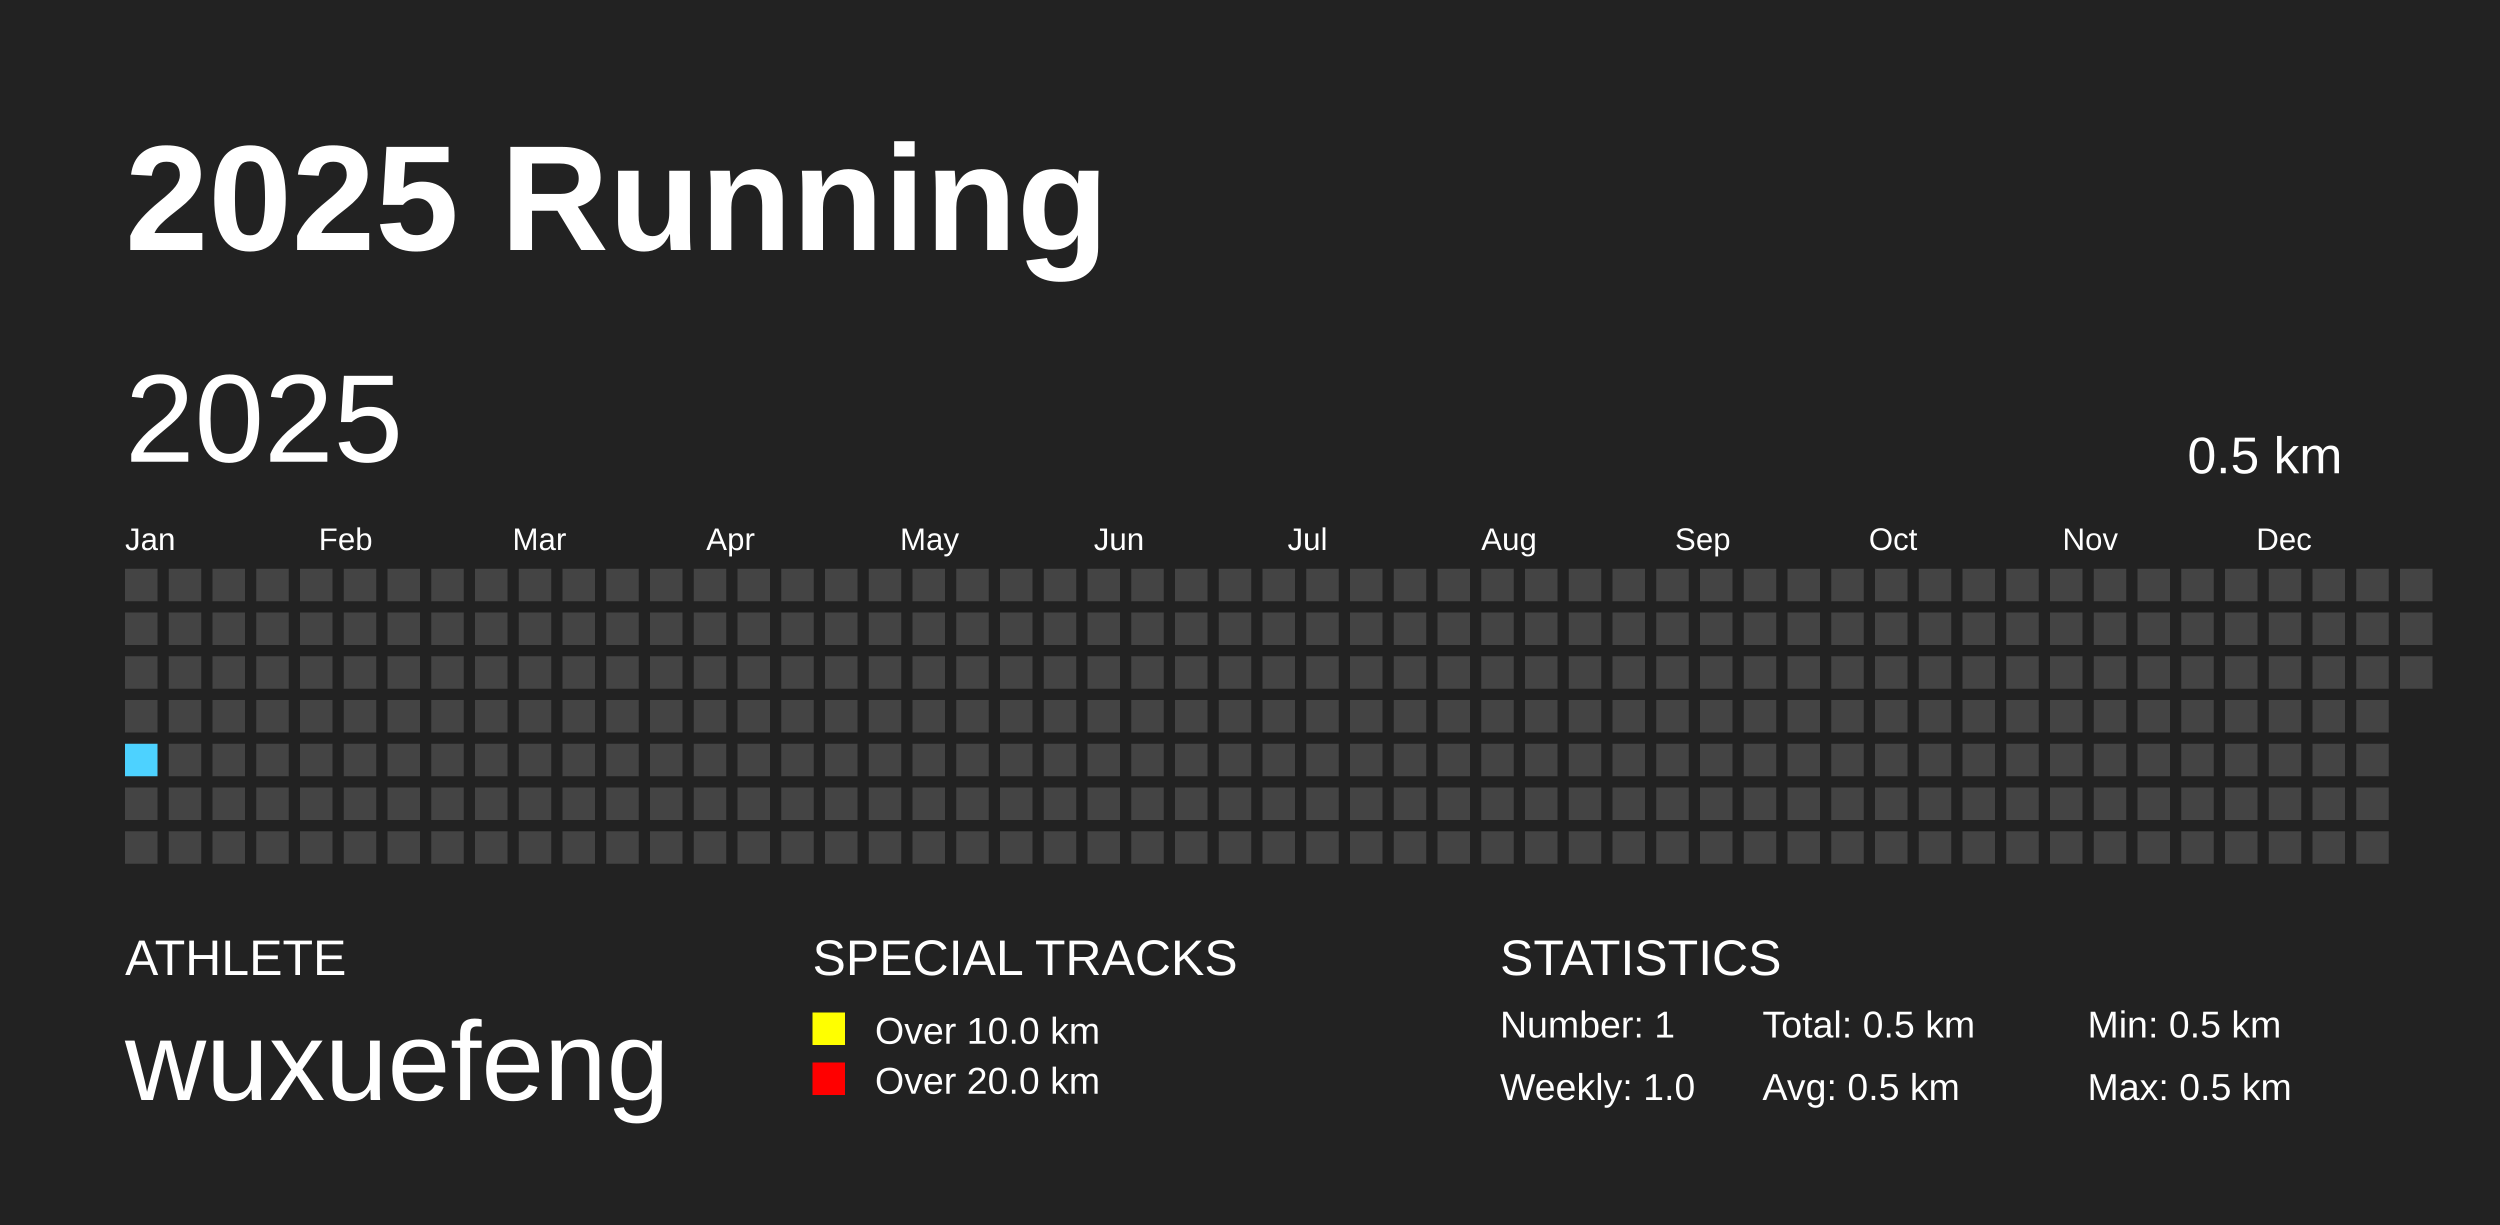
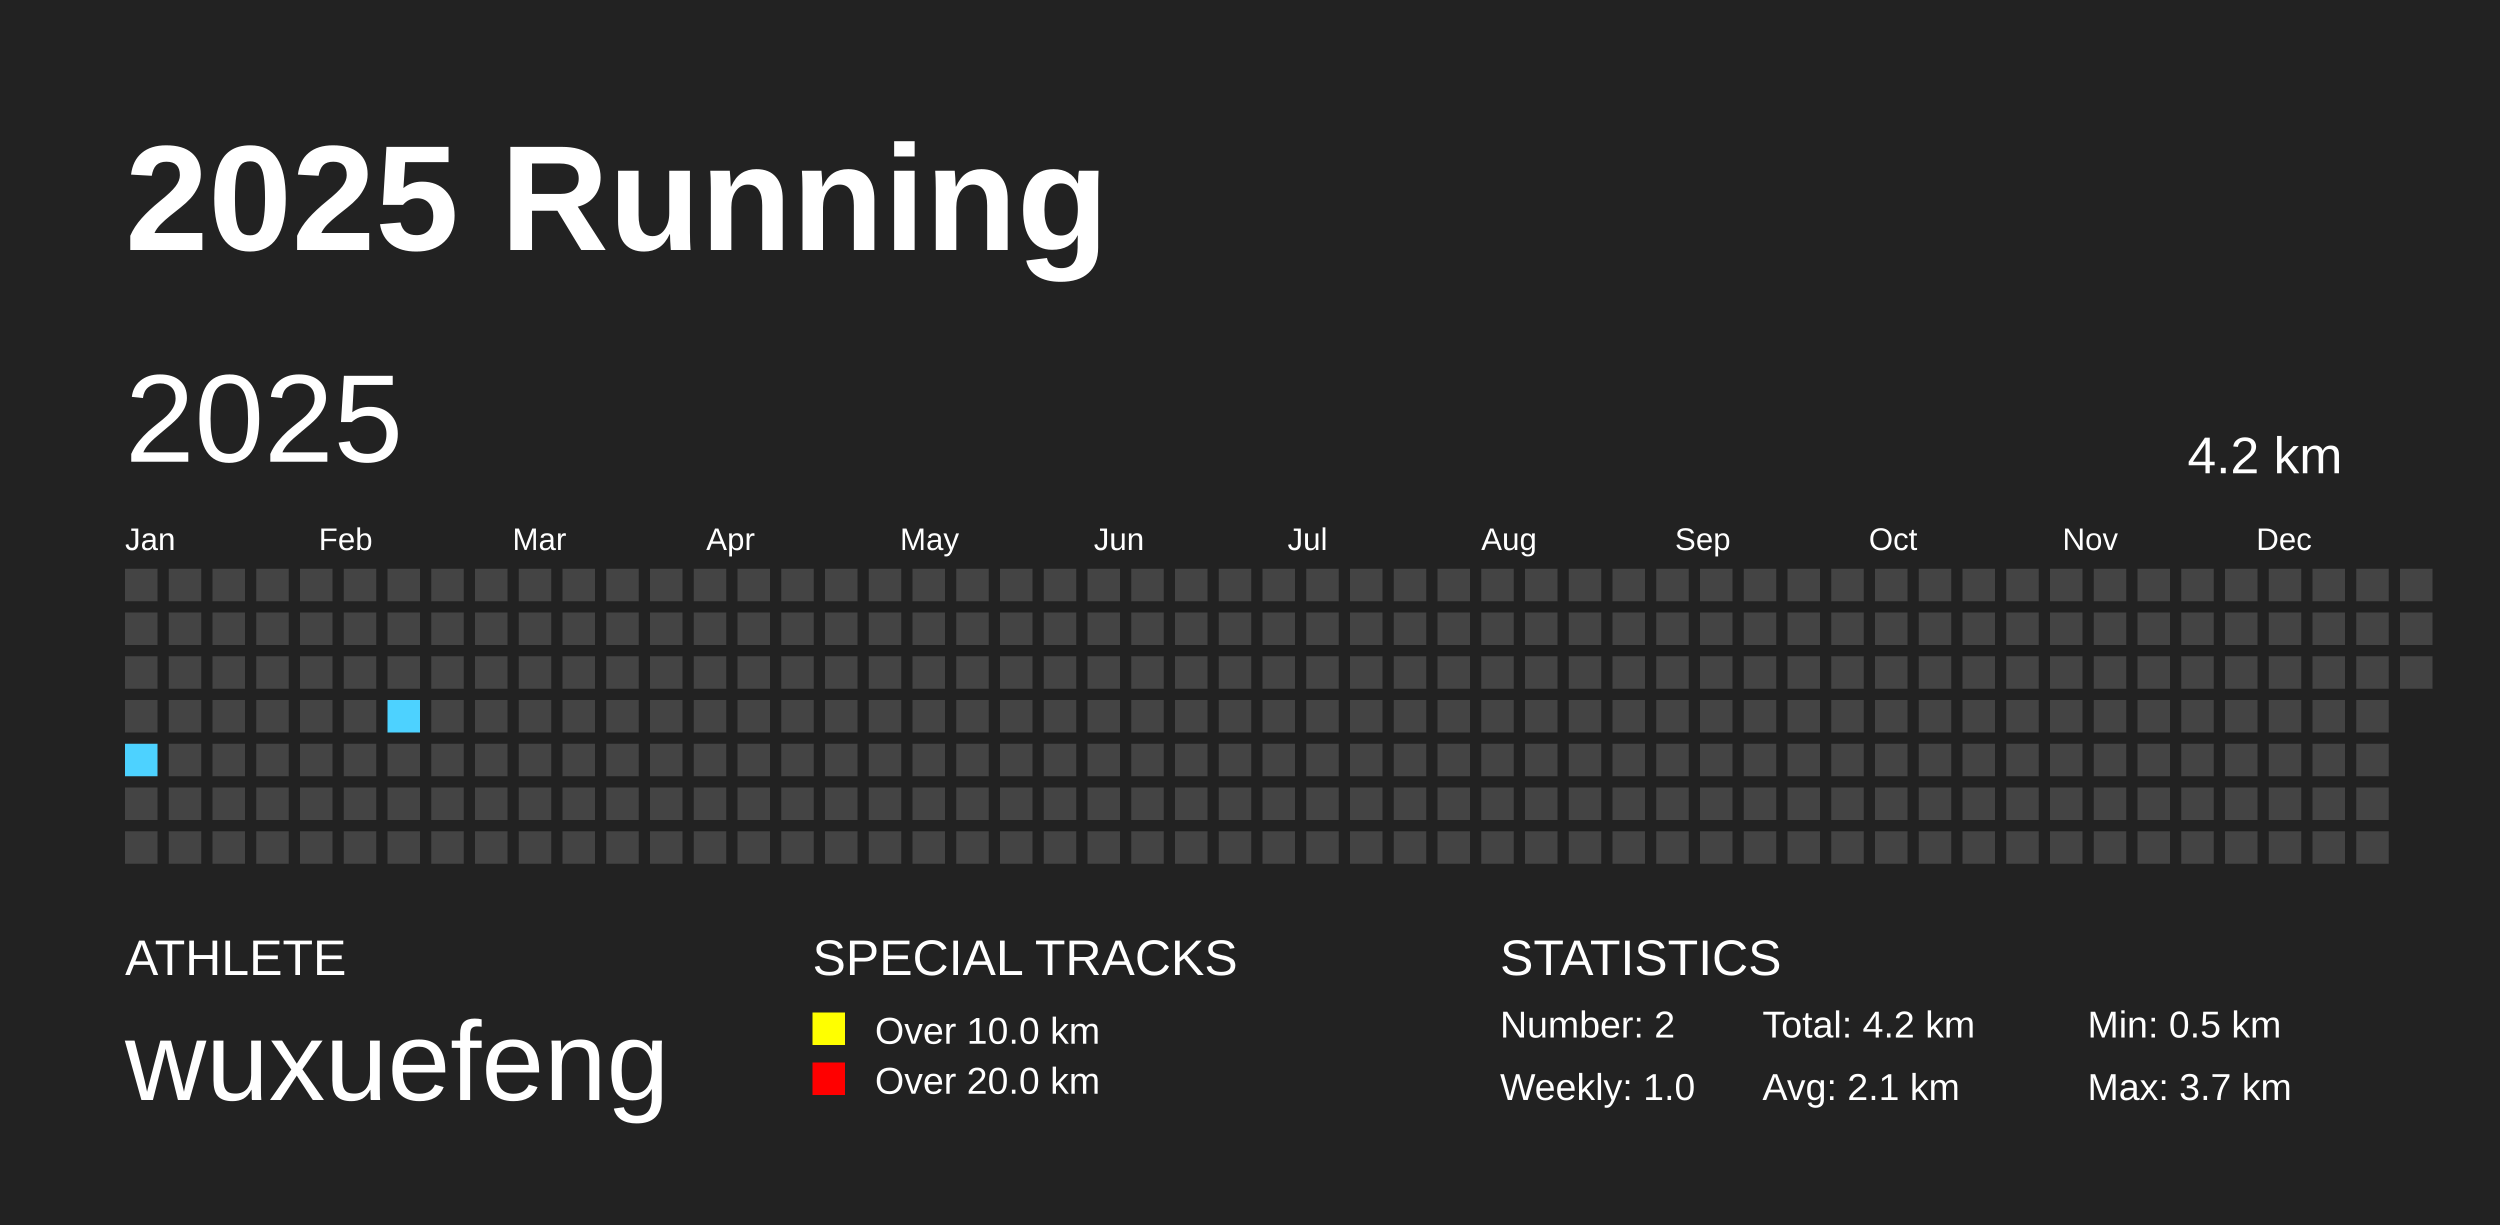
<svg xmlns="http://www.w3.org/2000/svg" baseProfile="full" height="98mm" version="1.1" viewBox="0,0,200,98" width="200mm">
  <defs />
  <rect fill="#222222" height="98" width="200" x="0" y="0" />
  <text fill="#FFFFFF" style="font-size:12px; font-family:Arial; font-weight:bold;" x="10" y="20">2025 Running</text>
  <text fill="#FFFFFF" style="font-size:4px; font-family:Arial" x="10" y="78">ATHLETE</text>
  <text fill="#FFFFFF" style="font-size:9px; font-family:Arial" x="10" y="88">wuxuefeng</text>
  <text fill="#FFFFFF" style="font-size:4px; font-family:Arial" x="65" y="78">SPECIAL TRACKS</text>
  <rect fill="yellow" height="2.6" width="2.6" x="65" y="81" />
  <text fill="#FFFFFF" style="font-size:3px; font-family:Arial" x="70" y="83.5">Over 10.0 km</text>
  <rect fill="red" height="2.6" width="2.6" x="65" y="85" />
  <text fill="#FFFFFF" style="font-size:3px; font-family:Arial" x="70" y="87.5">Over 20.0 km</text>
  <text fill="#FFFFFF" style="font-size:4px; font-family:Arial" x="120" y="78">STATISTICS</text>
-   <text fill="#FFFFFF" style="font-size:3px; font-family:Arial" x="120" y="83">Number: 1</text>
+   <text fill="#FFFFFF" style="font-size:3px; font-family:Arial" x="120" y="83">Number: 2</text>
  <text fill="#FFFFFF" style="font-size:3px; font-family:Arial" x="120" y="88">Weekly: 1.0</text>
-   <text fill="#FFFFFF" style="font-size:3px; font-family:Arial" x="141" y="83">Total: 0.5 km</text>
-   <text fill="#FFFFFF" style="font-size:3px; font-family:Arial" x="141" y="88">Avg: 0.5 km</text>
+   <text fill="#FFFFFF" style="font-size:3px; font-family:Arial" x="141" y="83">Total: 4.2 km</text>
+   <text fill="#FFFFFF" style="font-size:3px; font-family:Arial" x="141" y="88">Avg: 2.1 km</text>
  <text fill="#FFFFFF" style="font-size:3px; font-family:Arial" x="167" y="83">Min: 0.5 km</text>
-   <text fill="#FFFFFF" style="font-size:3px; font-family:Arial" x="167" y="88">Max: 0.5 km</text>
+   <text fill="#FFFFFF" style="font-size:3px; font-family:Arial" x="167" y="88">Max: 3.7 km</text>
  <text dominant-baseline="hanging" fill="#FFFFFF" style="font-size:10.0px; font-family:Arial;" x="10" y="30">2025</text>
-   <text dominant-baseline="hanging" fill="#FFFFFF" style="font-size:4.125px; font-family:Arial;" x="175" y="35">0.5 km</text>
+   <text dominant-baseline="hanging" fill="#FFFFFF" style="font-size:4.125px; font-family:Arial;" x="175" y="35">4.2 km</text>
  <text fill="#FFFFFF" style="font-size:2.5px; font-family:Arial" x="10.0" y="44">Jan</text>
  <text fill="#FFFFFF" style="font-size:2.5px; font-family:Arial" x="25.5" y="44">Feb</text>
  <text fill="#FFFFFF" style="font-size:2.5px; font-family:Arial" x="41.0" y="44">Mar</text>
  <text fill="#FFFFFF" style="font-size:2.5px; font-family:Arial" x="56.5" y="44">Apr</text>
  <text fill="#FFFFFF" style="font-size:2.5px; font-family:Arial" x="72.0" y="44">May</text>
  <text fill="#FFFFFF" style="font-size:2.5px; font-family:Arial" x="87.5" y="44">Jun</text>
  <text fill="#FFFFFF" style="font-size:2.5px; font-family:Arial" x="103.0" y="44">Jul</text>
  <text fill="#FFFFFF" style="font-size:2.5px; font-family:Arial" x="118.5" y="44">Aug</text>
  <text fill="#FFFFFF" style="font-size:2.5px; font-family:Arial" x="134.0" y="44">Sep</text>
  <text fill="#FFFFFF" style="font-size:2.5px; font-family:Arial" x="149.5" y="44">Oct</text>
  <text fill="#FFFFFF" style="font-size:2.5px; font-family:Arial" x="165.0" y="44">Nov</text>
  <text fill="#FFFFFF" style="font-size:2.5px; font-family:Arial" x="180.5" y="44">Dec</text>
  <rect fill="#444444" height="2.6" width="2.6" x="10.0" y="45.5" />
  <rect fill="#444444" height="2.6" width="2.6" x="10.0" y="49.0" />
  <rect fill="#444444" height="2.6" width="2.6" x="10.0" y="52.5" />
  <rect fill="#444444" height="2.6" width="2.6" x="10.0" y="56.0" />
  <rect fill="#4DD2FF" height="2.6" width="2.6" x="10.0" y="59.5" />
  <rect fill="#444444" height="2.6" width="2.6" x="10.0" y="63.0" />
  <rect fill="#444444" height="2.6" width="2.6" x="10.0" y="66.5" />
  <rect fill="#444444" height="2.6" width="2.6" x="13.5" y="45.5" />
  <rect fill="#444444" height="2.6" width="2.6" x="13.5" y="49.0" />
  <rect fill="#444444" height="2.6" width="2.6" x="13.5" y="52.5" />
  <rect fill="#444444" height="2.6" width="2.6" x="13.5" y="56.0" />
  <rect fill="#444444" height="2.6" width="2.6" x="13.5" y="59.5" />
  <rect fill="#444444" height="2.6" width="2.6" x="13.5" y="63.0" />
  <rect fill="#444444" height="2.6" width="2.6" x="13.5" y="66.5" />
  <rect fill="#444444" height="2.6" width="2.6" x="17.0" y="45.5" />
  <rect fill="#444444" height="2.6" width="2.6" x="17.0" y="49.0" />
  <rect fill="#444444" height="2.6" width="2.6" x="17.0" y="52.5" />
  <rect fill="#444444" height="2.6" width="2.6" x="17.0" y="56.0" />
  <rect fill="#444444" height="2.6" width="2.6" x="17.0" y="59.5" />
  <rect fill="#444444" height="2.6" width="2.6" x="17.0" y="63.0" />
  <rect fill="#444444" height="2.6" width="2.6" x="17.0" y="66.5" />
  <rect fill="#444444" height="2.6" width="2.6" x="20.5" y="45.5" />
  <rect fill="#444444" height="2.6" width="2.6" x="20.5" y="49.0" />
  <rect fill="#444444" height="2.6" width="2.6" x="20.5" y="52.5" />
  <rect fill="#444444" height="2.6" width="2.6" x="20.5" y="56.0" />
  <rect fill="#444444" height="2.6" width="2.6" x="20.5" y="59.5" />
  <rect fill="#444444" height="2.6" width="2.6" x="20.5" y="63.0" />
  <rect fill="#444444" height="2.6" width="2.6" x="20.5" y="66.5" />
  <rect fill="#444444" height="2.6" width="2.6" x="24.0" y="45.5" />
  <rect fill="#444444" height="2.6" width="2.6" x="24.0" y="49.0" />
  <rect fill="#444444" height="2.6" width="2.6" x="24.0" y="52.5" />
  <rect fill="#444444" height="2.6" width="2.6" x="24.0" y="56.0" />
  <rect fill="#444444" height="2.6" width="2.6" x="24.0" y="59.5" />
  <rect fill="#444444" height="2.6" width="2.6" x="24.0" y="63.0" />
  <rect fill="#444444" height="2.6" width="2.6" x="24.0" y="66.5" />
  <rect fill="#444444" height="2.6" width="2.6" x="27.5" y="45.5" />
  <rect fill="#444444" height="2.6" width="2.6" x="27.5" y="49.0" />
  <rect fill="#444444" height="2.6" width="2.6" x="27.5" y="52.5" />
  <rect fill="#444444" height="2.6" width="2.6" x="27.5" y="56.0" />
  <rect fill="#444444" height="2.6" width="2.6" x="27.5" y="59.5" />
  <rect fill="#444444" height="2.6" width="2.6" x="27.5" y="63.0" />
  <rect fill="#444444" height="2.6" width="2.6" x="27.5" y="66.5" />
  <rect fill="#444444" height="2.6" width="2.6" x="31.0" y="45.5" />
  <rect fill="#444444" height="2.6" width="2.6" x="31.0" y="49.0" />
  <rect fill="#444444" height="2.6" width="2.6" x="31.0" y="52.5" />
-   <rect fill="#444444" height="2.6" width="2.6" x="31.0" y="56.0" />
+   <rect fill="#4DD2FF" height="2.6" width="2.6" x="31.0" y="56.0" />
  <rect fill="#444444" height="2.6" width="2.6" x="31.0" y="59.5" />
  <rect fill="#444444" height="2.6" width="2.6" x="31.0" y="63.0" />
  <rect fill="#444444" height="2.6" width="2.6" x="31.0" y="66.5" />
  <rect fill="#444444" height="2.6" width="2.6" x="34.5" y="45.5" />
  <rect fill="#444444" height="2.6" width="2.6" x="34.5" y="49.0" />
  <rect fill="#444444" height="2.6" width="2.6" x="34.5" y="52.5" />
  <rect fill="#444444" height="2.6" width="2.6" x="34.5" y="56.0" />
  <rect fill="#444444" height="2.6" width="2.6" x="34.5" y="59.5" />
  <rect fill="#444444" height="2.6" width="2.6" x="34.5" y="63.0" />
  <rect fill="#444444" height="2.6" width="2.6" x="34.5" y="66.5" />
  <rect fill="#444444" height="2.6" width="2.6" x="38.0" y="45.5" />
  <rect fill="#444444" height="2.6" width="2.6" x="38.0" y="49.0" />
  <rect fill="#444444" height="2.6" width="2.6" x="38.0" y="52.5" />
  <rect fill="#444444" height="2.6" width="2.6" x="38.0" y="56.0" />
  <rect fill="#444444" height="2.6" width="2.6" x="38.0" y="59.5" />
  <rect fill="#444444" height="2.6" width="2.6" x="38.0" y="63.0" />
  <rect fill="#444444" height="2.6" width="2.6" x="38.0" y="66.5" />
  <rect fill="#444444" height="2.6" width="2.6" x="41.5" y="45.5" />
  <rect fill="#444444" height="2.6" width="2.6" x="41.5" y="49.0" />
  <rect fill="#444444" height="2.6" width="2.6" x="41.5" y="52.5" />
  <rect fill="#444444" height="2.6" width="2.6" x="41.5" y="56.0" />
  <rect fill="#444444" height="2.6" width="2.6" x="41.5" y="59.5" />
  <rect fill="#444444" height="2.6" width="2.6" x="41.5" y="63.0" />
  <rect fill="#444444" height="2.6" width="2.6" x="41.5" y="66.5" />
  <rect fill="#444444" height="2.6" width="2.6" x="45.0" y="45.5" />
  <rect fill="#444444" height="2.6" width="2.6" x="45.0" y="49.0" />
  <rect fill="#444444" height="2.6" width="2.6" x="45.0" y="52.5" />
  <rect fill="#444444" height="2.6" width="2.6" x="45.0" y="56.0" />
  <rect fill="#444444" height="2.6" width="2.6" x="45.0" y="59.5" />
  <rect fill="#444444" height="2.6" width="2.6" x="45.0" y="63.0" />
  <rect fill="#444444" height="2.6" width="2.6" x="45.0" y="66.5" />
  <rect fill="#444444" height="2.6" width="2.6" x="48.5" y="45.5" />
  <rect fill="#444444" height="2.6" width="2.6" x="48.5" y="49.0" />
  <rect fill="#444444" height="2.6" width="2.6" x="48.5" y="52.5" />
  <rect fill="#444444" height="2.6" width="2.6" x="48.5" y="56.0" />
  <rect fill="#444444" height="2.6" width="2.6" x="48.5" y="59.5" />
  <rect fill="#444444" height="2.6" width="2.6" x="48.5" y="63.0" />
  <rect fill="#444444" height="2.6" width="2.6" x="48.5" y="66.5" />
  <rect fill="#444444" height="2.6" width="2.6" x="52.0" y="45.5" />
  <rect fill="#444444" height="2.6" width="2.6" x="52.0" y="49.0" />
  <rect fill="#444444" height="2.6" width="2.6" x="52.0" y="52.5" />
  <rect fill="#444444" height="2.6" width="2.6" x="52.0" y="56.0" />
  <rect fill="#444444" height="2.6" width="2.6" x="52.0" y="59.5" />
  <rect fill="#444444" height="2.6" width="2.6" x="52.0" y="63.0" />
  <rect fill="#444444" height="2.6" width="2.6" x="52.0" y="66.5" />
  <rect fill="#444444" height="2.6" width="2.6" x="55.5" y="45.5" />
  <rect fill="#444444" height="2.6" width="2.6" x="55.5" y="49.0" />
  <rect fill="#444444" height="2.6" width="2.6" x="55.5" y="52.5" />
  <rect fill="#444444" height="2.6" width="2.6" x="55.5" y="56.0" />
  <rect fill="#444444" height="2.6" width="2.6" x="55.5" y="59.5" />
  <rect fill="#444444" height="2.6" width="2.6" x="55.5" y="63.0" />
  <rect fill="#444444" height="2.6" width="2.6" x="55.5" y="66.5" />
  <rect fill="#444444" height="2.6" width="2.6" x="59.0" y="45.5" />
  <rect fill="#444444" height="2.6" width="2.6" x="59.0" y="49.0" />
  <rect fill="#444444" height="2.6" width="2.6" x="59.0" y="52.5" />
  <rect fill="#444444" height="2.6" width="2.6" x="59.0" y="56.0" />
  <rect fill="#444444" height="2.6" width="2.6" x="59.0" y="59.5" />
  <rect fill="#444444" height="2.6" width="2.6" x="59.0" y="63.0" />
  <rect fill="#444444" height="2.6" width="2.6" x="59.0" y="66.5" />
  <rect fill="#444444" height="2.6" width="2.6" x="62.5" y="45.5" />
  <rect fill="#444444" height="2.6" width="2.6" x="62.5" y="49.0" />
  <rect fill="#444444" height="2.6" width="2.6" x="62.5" y="52.5" />
  <rect fill="#444444" height="2.6" width="2.6" x="62.5" y="56.0" />
  <rect fill="#444444" height="2.6" width="2.6" x="62.5" y="59.5" />
  <rect fill="#444444" height="2.6" width="2.6" x="62.5" y="63.0" />
  <rect fill="#444444" height="2.6" width="2.6" x="62.5" y="66.5" />
  <rect fill="#444444" height="2.6" width="2.6" x="66.0" y="45.5" />
  <rect fill="#444444" height="2.6" width="2.6" x="66.0" y="49.0" />
  <rect fill="#444444" height="2.6" width="2.6" x="66.0" y="52.5" />
  <rect fill="#444444" height="2.6" width="2.6" x="66.0" y="56.0" />
  <rect fill="#444444" height="2.6" width="2.6" x="66.0" y="59.5" />
  <rect fill="#444444" height="2.6" width="2.6" x="66.0" y="63.0" />
  <rect fill="#444444" height="2.6" width="2.6" x="66.0" y="66.5" />
  <rect fill="#444444" height="2.6" width="2.6" x="69.5" y="45.5" />
  <rect fill="#444444" height="2.6" width="2.6" x="69.5" y="49.0" />
  <rect fill="#444444" height="2.6" width="2.6" x="69.5" y="52.5" />
  <rect fill="#444444" height="2.6" width="2.6" x="69.5" y="56.0" />
  <rect fill="#444444" height="2.6" width="2.6" x="69.5" y="59.5" />
  <rect fill="#444444" height="2.6" width="2.6" x="69.5" y="63.0" />
  <rect fill="#444444" height="2.6" width="2.6" x="69.5" y="66.5" />
  <rect fill="#444444" height="2.6" width="2.6" x="73.0" y="45.5" />
  <rect fill="#444444" height="2.6" width="2.6" x="73.0" y="49.0" />
  <rect fill="#444444" height="2.6" width="2.6" x="73.0" y="52.5" />
  <rect fill="#444444" height="2.6" width="2.6" x="73.0" y="56.0" />
  <rect fill="#444444" height="2.6" width="2.6" x="73.0" y="59.5" />
  <rect fill="#444444" height="2.6" width="2.6" x="73.0" y="63.0" />
  <rect fill="#444444" height="2.6" width="2.6" x="73.0" y="66.5" />
  <rect fill="#444444" height="2.6" width="2.6" x="76.5" y="45.5" />
  <rect fill="#444444" height="2.6" width="2.6" x="76.5" y="49.0" />
  <rect fill="#444444" height="2.6" width="2.6" x="76.5" y="52.5" />
  <rect fill="#444444" height="2.6" width="2.6" x="76.5" y="56.0" />
  <rect fill="#444444" height="2.6" width="2.6" x="76.5" y="59.5" />
  <rect fill="#444444" height="2.6" width="2.6" x="76.5" y="63.0" />
  <rect fill="#444444" height="2.6" width="2.6" x="76.5" y="66.5" />
  <rect fill="#444444" height="2.6" width="2.6" x="80.0" y="45.5" />
  <rect fill="#444444" height="2.6" width="2.6" x="80.0" y="49.0" />
  <rect fill="#444444" height="2.6" width="2.6" x="80.0" y="52.5" />
  <rect fill="#444444" height="2.6" width="2.6" x="80.0" y="56.0" />
  <rect fill="#444444" height="2.6" width="2.6" x="80.0" y="59.5" />
  <rect fill="#444444" height="2.6" width="2.6" x="80.0" y="63.0" />
  <rect fill="#444444" height="2.6" width="2.6" x="80.0" y="66.5" />
  <rect fill="#444444" height="2.6" width="2.6" x="83.5" y="45.5" />
  <rect fill="#444444" height="2.6" width="2.6" x="83.5" y="49.0" />
  <rect fill="#444444" height="2.6" width="2.6" x="83.5" y="52.5" />
  <rect fill="#444444" height="2.6" width="2.6" x="83.5" y="56.0" />
  <rect fill="#444444" height="2.6" width="2.6" x="83.5" y="59.5" />
  <rect fill="#444444" height="2.6" width="2.6" x="83.5" y="63.0" />
  <rect fill="#444444" height="2.6" width="2.6" x="83.5" y="66.5" />
  <rect fill="#444444" height="2.6" width="2.6" x="87.0" y="45.5" />
  <rect fill="#444444" height="2.6" width="2.6" x="87.0" y="49.0" />
  <rect fill="#444444" height="2.6" width="2.6" x="87.0" y="52.5" />
  <rect fill="#444444" height="2.6" width="2.6" x="87.0" y="56.0" />
  <rect fill="#444444" height="2.6" width="2.6" x="87.0" y="59.5" />
  <rect fill="#444444" height="2.6" width="2.6" x="87.0" y="63.0" />
  <rect fill="#444444" height="2.6" width="2.6" x="87.0" y="66.5" />
  <rect fill="#444444" height="2.6" width="2.6" x="90.5" y="45.5" />
  <rect fill="#444444" height="2.6" width="2.6" x="90.5" y="49.0" />
  <rect fill="#444444" height="2.6" width="2.6" x="90.5" y="52.5" />
  <rect fill="#444444" height="2.6" width="2.6" x="90.5" y="56.0" />
  <rect fill="#444444" height="2.6" width="2.6" x="90.5" y="59.5" />
  <rect fill="#444444" height="2.6" width="2.6" x="90.5" y="63.0" />
  <rect fill="#444444" height="2.6" width="2.6" x="90.5" y="66.5" />
  <rect fill="#444444" height="2.6" width="2.6" x="94.0" y="45.5" />
  <rect fill="#444444" height="2.6" width="2.6" x="94.0" y="49.0" />
  <rect fill="#444444" height="2.6" width="2.6" x="94.0" y="52.5" />
  <rect fill="#444444" height="2.6" width="2.6" x="94.0" y="56.0" />
  <rect fill="#444444" height="2.6" width="2.6" x="94.0" y="59.5" />
  <rect fill="#444444" height="2.6" width="2.6" x="94.0" y="63.0" />
  <rect fill="#444444" height="2.6" width="2.6" x="94.0" y="66.5" />
  <rect fill="#444444" height="2.6" width="2.6" x="97.5" y="45.5" />
  <rect fill="#444444" height="2.6" width="2.6" x="97.5" y="49.0" />
  <rect fill="#444444" height="2.6" width="2.6" x="97.5" y="52.5" />
  <rect fill="#444444" height="2.6" width="2.6" x="97.5" y="56.0" />
  <rect fill="#444444" height="2.6" width="2.6" x="97.5" y="59.5" />
  <rect fill="#444444" height="2.6" width="2.6" x="97.5" y="63.0" />
  <rect fill="#444444" height="2.6" width="2.6" x="97.5" y="66.5" />
  <rect fill="#444444" height="2.6" width="2.6" x="101.0" y="45.5" />
  <rect fill="#444444" height="2.6" width="2.6" x="101.0" y="49.0" />
  <rect fill="#444444" height="2.6" width="2.6" x="101.0" y="52.5" />
  <rect fill="#444444" height="2.6" width="2.6" x="101.0" y="56.0" />
  <rect fill="#444444" height="2.6" width="2.6" x="101.0" y="59.5" />
  <rect fill="#444444" height="2.6" width="2.6" x="101.0" y="63.0" />
  <rect fill="#444444" height="2.6" width="2.6" x="101.0" y="66.5" />
  <rect fill="#444444" height="2.6" width="2.6" x="104.5" y="45.5" />
  <rect fill="#444444" height="2.6" width="2.6" x="104.5" y="49.0" />
  <rect fill="#444444" height="2.6" width="2.6" x="104.5" y="52.5" />
  <rect fill="#444444" height="2.6" width="2.6" x="104.5" y="56.0" />
  <rect fill="#444444" height="2.6" width="2.6" x="104.5" y="59.5" />
  <rect fill="#444444" height="2.6" width="2.6" x="104.5" y="63.0" />
  <rect fill="#444444" height="2.6" width="2.6" x="104.5" y="66.5" />
  <rect fill="#444444" height="2.6" width="2.6" x="108.0" y="45.5" />
  <rect fill="#444444" height="2.6" width="2.6" x="108.0" y="49.0" />
  <rect fill="#444444" height="2.6" width="2.6" x="108.0" y="52.5" />
  <rect fill="#444444" height="2.6" width="2.6" x="108.0" y="56.0" />
  <rect fill="#444444" height="2.6" width="2.6" x="108.0" y="59.5" />
  <rect fill="#444444" height="2.6" width="2.6" x="108.0" y="63.0" />
  <rect fill="#444444" height="2.6" width="2.6" x="108.0" y="66.5" />
  <rect fill="#444444" height="2.6" width="2.6" x="111.5" y="45.5" />
  <rect fill="#444444" height="2.6" width="2.6" x="111.5" y="49.0" />
  <rect fill="#444444" height="2.6" width="2.6" x="111.5" y="52.5" />
  <rect fill="#444444" height="2.6" width="2.6" x="111.5" y="56.0" />
  <rect fill="#444444" height="2.6" width="2.6" x="111.5" y="59.5" />
  <rect fill="#444444" height="2.6" width="2.6" x="111.5" y="63.0" />
  <rect fill="#444444" height="2.6" width="2.6" x="111.5" y="66.5" />
  <rect fill="#444444" height="2.6" width="2.6" x="115.0" y="45.5" />
  <rect fill="#444444" height="2.6" width="2.6" x="115.0" y="49.0" />
  <rect fill="#444444" height="2.6" width="2.6" x="115.0" y="52.5" />
  <rect fill="#444444" height="2.6" width="2.6" x="115.0" y="56.0" />
  <rect fill="#444444" height="2.6" width="2.6" x="115.0" y="59.5" />
  <rect fill="#444444" height="2.6" width="2.6" x="115.0" y="63.0" />
  <rect fill="#444444" height="2.6" width="2.6" x="115.0" y="66.5" />
  <rect fill="#444444" height="2.6" width="2.6" x="118.5" y="45.5" />
  <rect fill="#444444" height="2.6" width="2.6" x="118.5" y="49.0" />
  <rect fill="#444444" height="2.6" width="2.6" x="118.5" y="52.5" />
  <rect fill="#444444" height="2.6" width="2.6" x="118.5" y="56.0" />
  <rect fill="#444444" height="2.6" width="2.6" x="118.5" y="59.5" />
  <rect fill="#444444" height="2.6" width="2.6" x="118.5" y="63.0" />
  <rect fill="#444444" height="2.6" width="2.6" x="118.5" y="66.5" />
  <rect fill="#444444" height="2.6" width="2.6" x="122.0" y="45.5" />
  <rect fill="#444444" height="2.6" width="2.6" x="122.0" y="49.0" />
  <rect fill="#444444" height="2.6" width="2.6" x="122.0" y="52.5" />
  <rect fill="#444444" height="2.6" width="2.6" x="122.0" y="56.0" />
  <rect fill="#444444" height="2.6" width="2.6" x="122.0" y="59.5" />
  <rect fill="#444444" height="2.6" width="2.6" x="122.0" y="63.0" />
  <rect fill="#444444" height="2.6" width="2.6" x="122.0" y="66.5" />
  <rect fill="#444444" height="2.6" width="2.6" x="125.5" y="45.5" />
  <rect fill="#444444" height="2.6" width="2.6" x="125.5" y="49.0" />
  <rect fill="#444444" height="2.6" width="2.6" x="125.5" y="52.5" />
  <rect fill="#444444" height="2.6" width="2.6" x="125.5" y="56.0" />
  <rect fill="#444444" height="2.6" width="2.6" x="125.5" y="59.5" />
  <rect fill="#444444" height="2.6" width="2.6" x="125.5" y="63.0" />
  <rect fill="#444444" height="2.6" width="2.6" x="125.5" y="66.5" />
  <rect fill="#444444" height="2.6" width="2.6" x="129.0" y="45.5" />
  <rect fill="#444444" height="2.6" width="2.6" x="129.0" y="49.0" />
  <rect fill="#444444" height="2.6" width="2.6" x="129.0" y="52.5" />
  <rect fill="#444444" height="2.6" width="2.6" x="129.0" y="56.0" />
  <rect fill="#444444" height="2.6" width="2.6" x="129.0" y="59.5" />
  <rect fill="#444444" height="2.6" width="2.6" x="129.0" y="63.0" />
  <rect fill="#444444" height="2.6" width="2.6" x="129.0" y="66.5" />
  <rect fill="#444444" height="2.6" width="2.6" x="132.5" y="45.5" />
  <rect fill="#444444" height="2.6" width="2.6" x="132.5" y="49.0" />
  <rect fill="#444444" height="2.6" width="2.6" x="132.5" y="52.5" />
  <rect fill="#444444" height="2.6" width="2.6" x="132.5" y="56.0" />
  <rect fill="#444444" height="2.6" width="2.6" x="132.5" y="59.5" />
  <rect fill="#444444" height="2.6" width="2.6" x="132.5" y="63.0" />
  <rect fill="#444444" height="2.6" width="2.6" x="132.5" y="66.5" />
  <rect fill="#444444" height="2.6" width="2.6" x="136.0" y="45.5" />
  <rect fill="#444444" height="2.6" width="2.6" x="136.0" y="49.0" />
  <rect fill="#444444" height="2.6" width="2.6" x="136.0" y="52.5" />
  <rect fill="#444444" height="2.6" width="2.6" x="136.0" y="56.0" />
  <rect fill="#444444" height="2.6" width="2.6" x="136.0" y="59.5" />
  <rect fill="#444444" height="2.6" width="2.6" x="136.0" y="63.0" />
  <rect fill="#444444" height="2.6" width="2.6" x="136.0" y="66.5" />
  <rect fill="#444444" height="2.6" width="2.6" x="139.5" y="45.5" />
  <rect fill="#444444" height="2.6" width="2.6" x="139.5" y="49.0" />
  <rect fill="#444444" height="2.6" width="2.6" x="139.5" y="52.5" />
  <rect fill="#444444" height="2.6" width="2.6" x="139.5" y="56.0" />
  <rect fill="#444444" height="2.6" width="2.6" x="139.5" y="59.5" />
  <rect fill="#444444" height="2.6" width="2.6" x="139.5" y="63.0" />
  <rect fill="#444444" height="2.6" width="2.6" x="139.5" y="66.5" />
  <rect fill="#444444" height="2.6" width="2.6" x="143.0" y="45.5" />
  <rect fill="#444444" height="2.6" width="2.6" x="143.0" y="49.0" />
  <rect fill="#444444" height="2.6" width="2.6" x="143.0" y="52.5" />
  <rect fill="#444444" height="2.6" width="2.6" x="143.0" y="56.0" />
  <rect fill="#444444" height="2.6" width="2.6" x="143.0" y="59.5" />
  <rect fill="#444444" height="2.6" width="2.6" x="143.0" y="63.0" />
  <rect fill="#444444" height="2.6" width="2.6" x="143.0" y="66.5" />
  <rect fill="#444444" height="2.6" width="2.6" x="146.5" y="45.5" />
  <rect fill="#444444" height="2.6" width="2.6" x="146.5" y="49.0" />
  <rect fill="#444444" height="2.6" width="2.6" x="146.5" y="52.5" />
  <rect fill="#444444" height="2.6" width="2.6" x="146.5" y="56.0" />
  <rect fill="#444444" height="2.6" width="2.6" x="146.5" y="59.5" />
  <rect fill="#444444" height="2.6" width="2.6" x="146.5" y="63.0" />
  <rect fill="#444444" height="2.6" width="2.6" x="146.5" y="66.5" />
  <rect fill="#444444" height="2.6" width="2.6" x="150.0" y="45.5" />
  <rect fill="#444444" height="2.6" width="2.6" x="150.0" y="49.0" />
  <rect fill="#444444" height="2.6" width="2.6" x="150.0" y="52.5" />
  <rect fill="#444444" height="2.6" width="2.6" x="150.0" y="56.0" />
  <rect fill="#444444" height="2.6" width="2.6" x="150.0" y="59.5" />
  <rect fill="#444444" height="2.6" width="2.6" x="150.0" y="63.0" />
  <rect fill="#444444" height="2.6" width="2.6" x="150.0" y="66.5" />
  <rect fill="#444444" height="2.6" width="2.6" x="153.5" y="45.5" />
  <rect fill="#444444" height="2.6" width="2.6" x="153.5" y="49.0" />
  <rect fill="#444444" height="2.6" width="2.6" x="153.5" y="52.5" />
  <rect fill="#444444" height="2.6" width="2.6" x="153.5" y="56.0" />
  <rect fill="#444444" height="2.6" width="2.6" x="153.5" y="59.5" />
  <rect fill="#444444" height="2.6" width="2.6" x="153.5" y="63.0" />
  <rect fill="#444444" height="2.6" width="2.6" x="153.5" y="66.5" />
  <rect fill="#444444" height="2.6" width="2.6" x="157.0" y="45.5" />
  <rect fill="#444444" height="2.6" width="2.6" x="157.0" y="49.0" />
  <rect fill="#444444" height="2.6" width="2.6" x="157.0" y="52.5" />
  <rect fill="#444444" height="2.6" width="2.6" x="157.0" y="56.0" />
  <rect fill="#444444" height="2.6" width="2.6" x="157.0" y="59.5" />
  <rect fill="#444444" height="2.6" width="2.6" x="157.0" y="63.0" />
  <rect fill="#444444" height="2.6" width="2.6" x="157.0" y="66.5" />
  <rect fill="#444444" height="2.6" width="2.6" x="160.5" y="45.5" />
  <rect fill="#444444" height="2.6" width="2.6" x="160.5" y="49.0" />
  <rect fill="#444444" height="2.6" width="2.6" x="160.5" y="52.5" />
  <rect fill="#444444" height="2.6" width="2.6" x="160.5" y="56.0" />
  <rect fill="#444444" height="2.6" width="2.6" x="160.5" y="59.5" />
  <rect fill="#444444" height="2.6" width="2.6" x="160.5" y="63.0" />
  <rect fill="#444444" height="2.6" width="2.6" x="160.5" y="66.5" />
  <rect fill="#444444" height="2.6" width="2.6" x="164.0" y="45.5" />
  <rect fill="#444444" height="2.6" width="2.6" x="164.0" y="49.0" />
  <rect fill="#444444" height="2.6" width="2.6" x="164.0" y="52.5" />
  <rect fill="#444444" height="2.6" width="2.6" x="164.0" y="56.0" />
  <rect fill="#444444" height="2.6" width="2.6" x="164.0" y="59.5" />
  <rect fill="#444444" height="2.6" width="2.6" x="164.0" y="63.0" />
  <rect fill="#444444" height="2.6" width="2.6" x="164.0" y="66.5" />
  <rect fill="#444444" height="2.6" width="2.6" x="167.5" y="45.5" />
  <rect fill="#444444" height="2.6" width="2.6" x="167.5" y="49.0" />
  <rect fill="#444444" height="2.6" width="2.6" x="167.5" y="52.5" />
  <rect fill="#444444" height="2.6" width="2.6" x="167.5" y="56.0" />
  <rect fill="#444444" height="2.6" width="2.6" x="167.5" y="59.5" />
  <rect fill="#444444" height="2.6" width="2.6" x="167.5" y="63.0" />
  <rect fill="#444444" height="2.6" width="2.6" x="167.5" y="66.5" />
  <rect fill="#444444" height="2.6" width="2.6" x="171.0" y="45.5" />
  <rect fill="#444444" height="2.6" width="2.6" x="171.0" y="49.0" />
  <rect fill="#444444" height="2.6" width="2.6" x="171.0" y="52.5" />
  <rect fill="#444444" height="2.6" width="2.6" x="171.0" y="56.0" />
  <rect fill="#444444" height="2.6" width="2.6" x="171.0" y="59.5" />
  <rect fill="#444444" height="2.6" width="2.6" x="171.0" y="63.0" />
  <rect fill="#444444" height="2.6" width="2.6" x="171.0" y="66.5" />
  <rect fill="#444444" height="2.6" width="2.6" x="174.5" y="45.5" />
  <rect fill="#444444" height="2.6" width="2.6" x="174.5" y="49.0" />
  <rect fill="#444444" height="2.6" width="2.6" x="174.5" y="52.5" />
  <rect fill="#444444" height="2.6" width="2.6" x="174.5" y="56.0" />
  <rect fill="#444444" height="2.6" width="2.6" x="174.5" y="59.5" />
  <rect fill="#444444" height="2.6" width="2.6" x="174.5" y="63.0" />
  <rect fill="#444444" height="2.6" width="2.6" x="174.5" y="66.5" />
  <rect fill="#444444" height="2.6" width="2.6" x="178.0" y="45.5" />
  <rect fill="#444444" height="2.6" width="2.6" x="178.0" y="49.0" />
  <rect fill="#444444" height="2.6" width="2.6" x="178.0" y="52.5" />
  <rect fill="#444444" height="2.6" width="2.6" x="178.0" y="56.0" />
  <rect fill="#444444" height="2.6" width="2.6" x="178.0" y="59.5" />
  <rect fill="#444444" height="2.6" width="2.6" x="178.0" y="63.0" />
  <rect fill="#444444" height="2.6" width="2.6" x="178.0" y="66.5" />
  <rect fill="#444444" height="2.6" width="2.6" x="181.5" y="45.5" />
  <rect fill="#444444" height="2.6" width="2.6" x="181.5" y="49.0" />
  <rect fill="#444444" height="2.6" width="2.6" x="181.5" y="52.5" />
  <rect fill="#444444" height="2.6" width="2.6" x="181.5" y="56.0" />
  <rect fill="#444444" height="2.6" width="2.6" x="181.5" y="59.5" />
  <rect fill="#444444" height="2.6" width="2.6" x="181.5" y="63.0" />
  <rect fill="#444444" height="2.6" width="2.6" x="181.5" y="66.5" />
  <rect fill="#444444" height="2.6" width="2.6" x="185.0" y="45.5" />
  <rect fill="#444444" height="2.6" width="2.6" x="185.0" y="49.0" />
  <rect fill="#444444" height="2.6" width="2.6" x="185.0" y="52.5" />
  <rect fill="#444444" height="2.6" width="2.6" x="185.0" y="56.0" />
  <rect fill="#444444" height="2.6" width="2.6" x="185.0" y="59.5" />
  <rect fill="#444444" height="2.6" width="2.6" x="185.0" y="63.0" />
  <rect fill="#444444" height="2.6" width="2.6" x="185.0" y="66.5" />
  <rect fill="#444444" height="2.6" width="2.6" x="188.5" y="45.5" />
  <rect fill="#444444" height="2.6" width="2.6" x="188.5" y="49.0" />
  <rect fill="#444444" height="2.6" width="2.6" x="188.5" y="52.5" />
  <rect fill="#444444" height="2.6" width="2.6" x="188.5" y="56.0" />
  <rect fill="#444444" height="2.6" width="2.6" x="188.5" y="59.5" />
  <rect fill="#444444" height="2.6" width="2.6" x="188.5" y="63.0" />
  <rect fill="#444444" height="2.6" width="2.6" x="188.5" y="66.5" />
  <rect fill="#444444" height="2.6" width="2.6" x="192.0" y="45.5" />
  <rect fill="#444444" height="2.6" width="2.6" x="192.0" y="49.0" />
  <rect fill="#444444" height="2.6" width="2.6" x="192.0" y="52.5" />
</svg>
